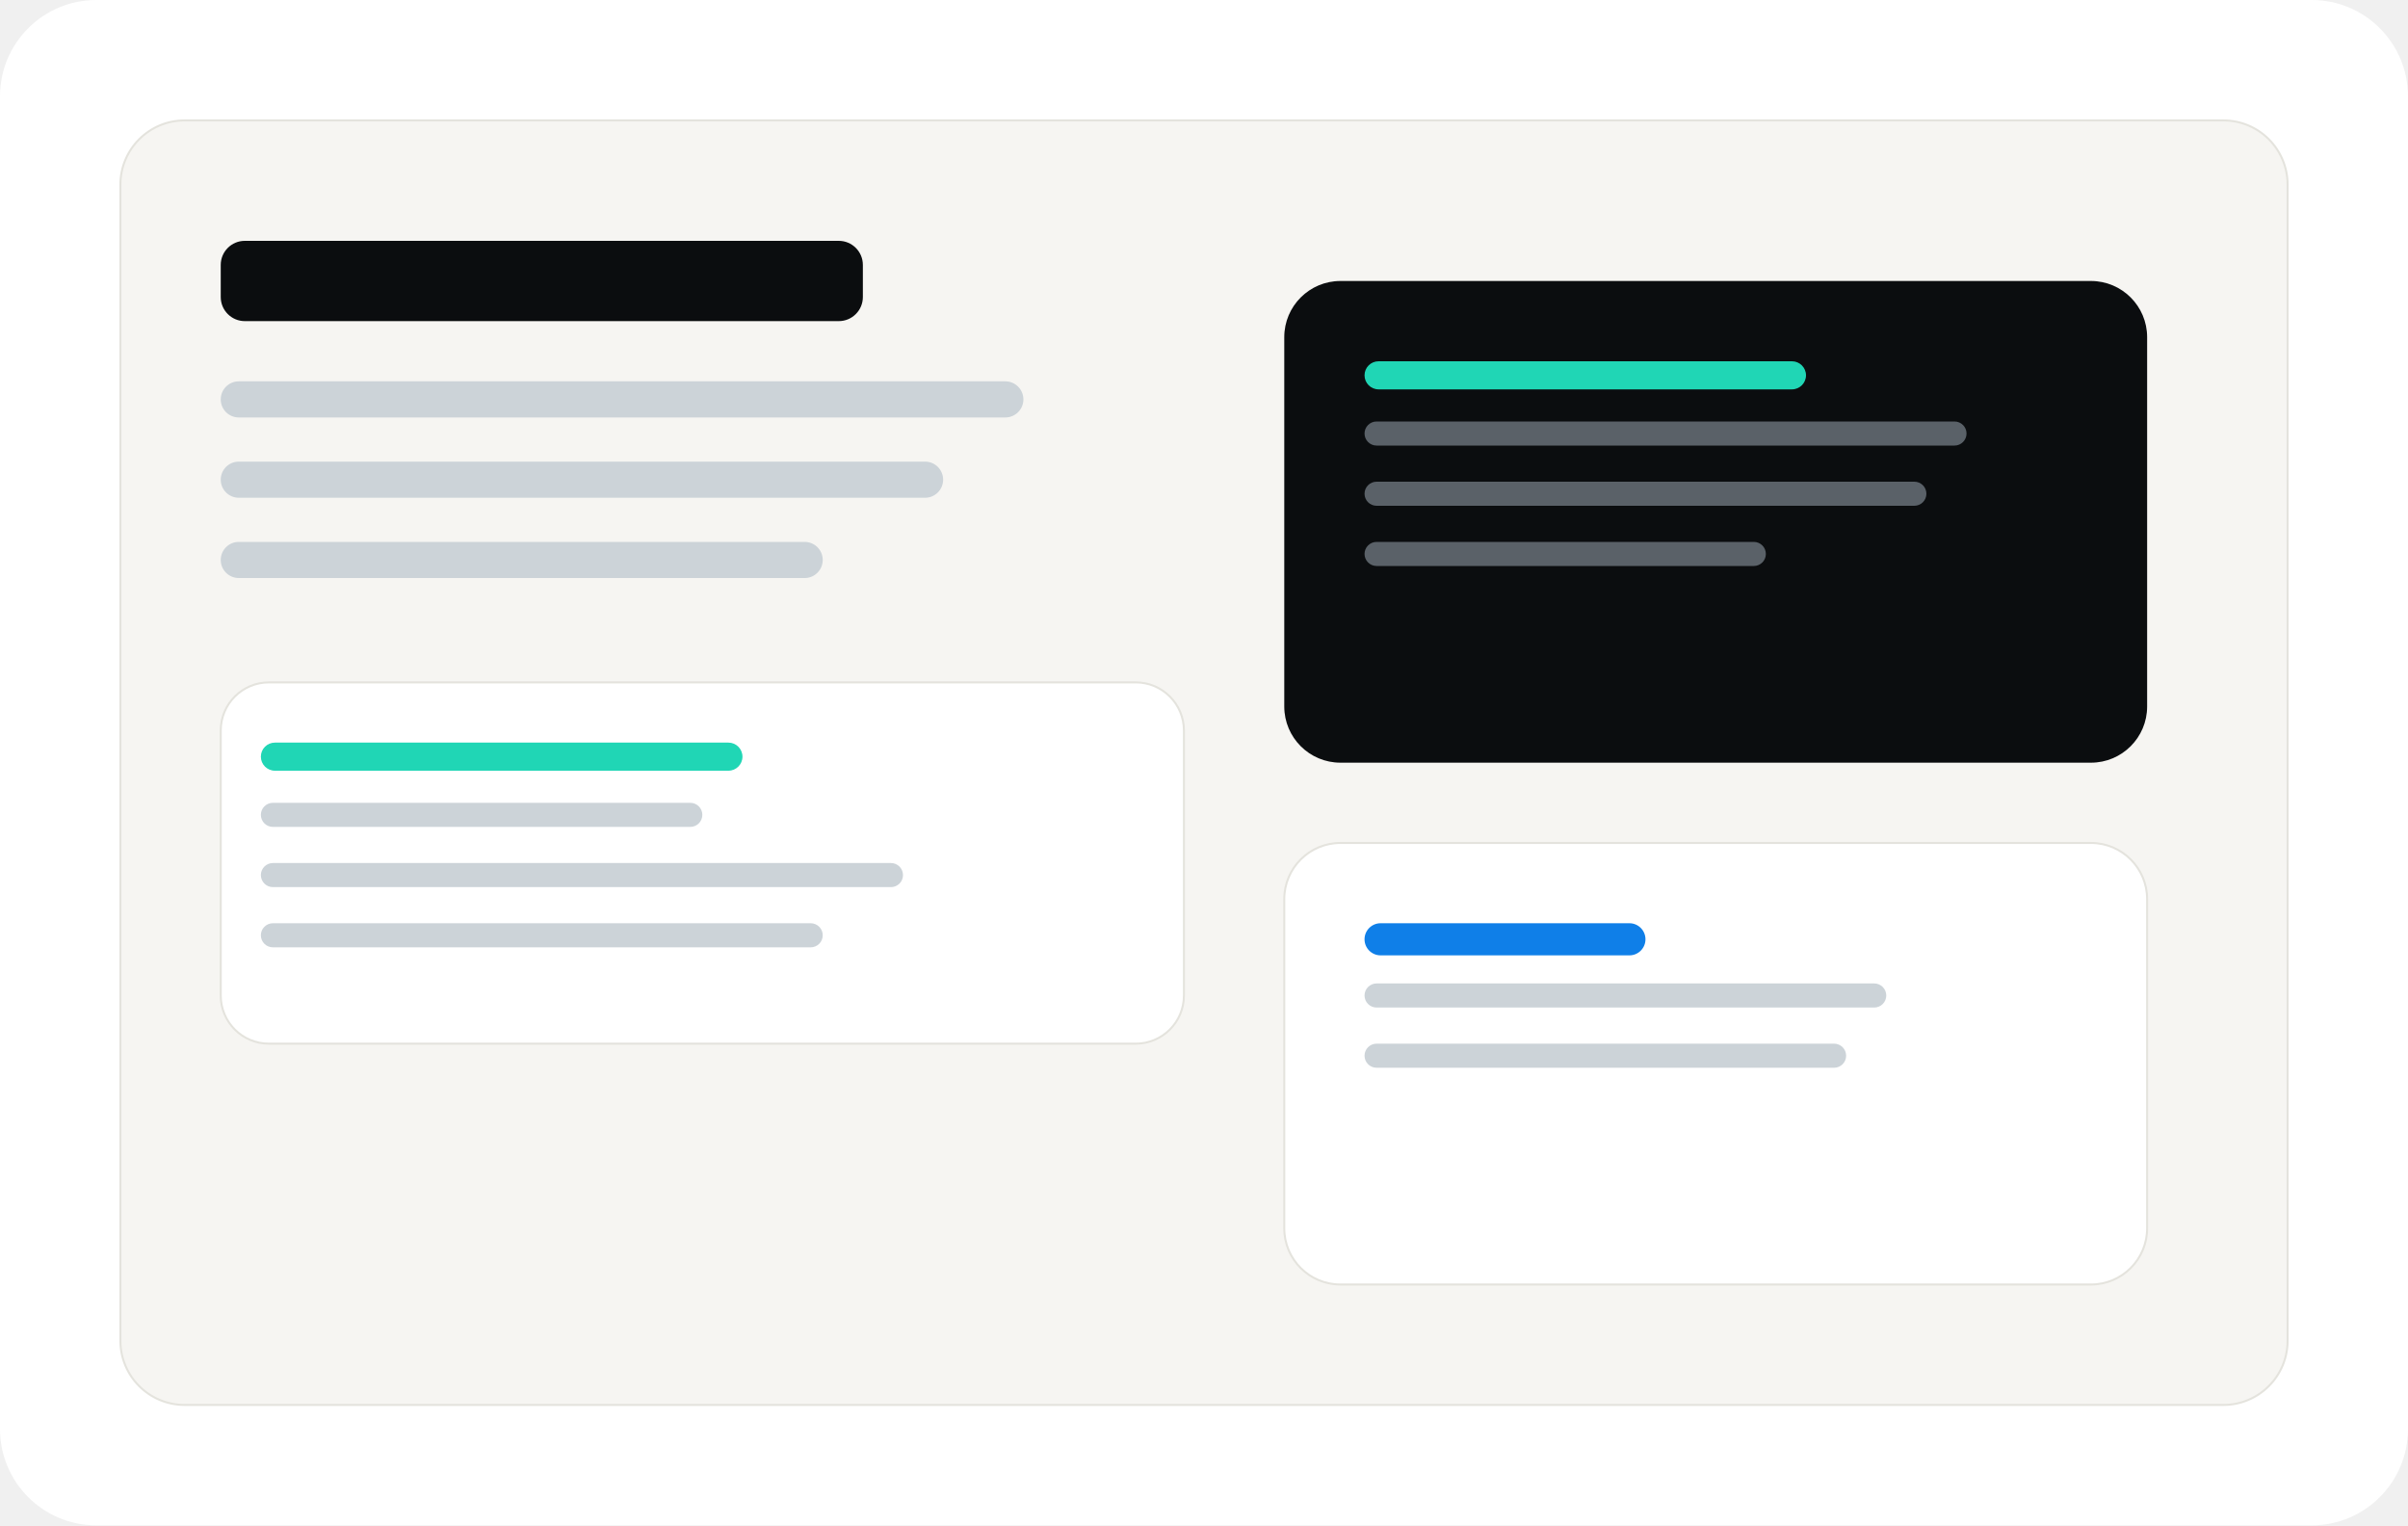
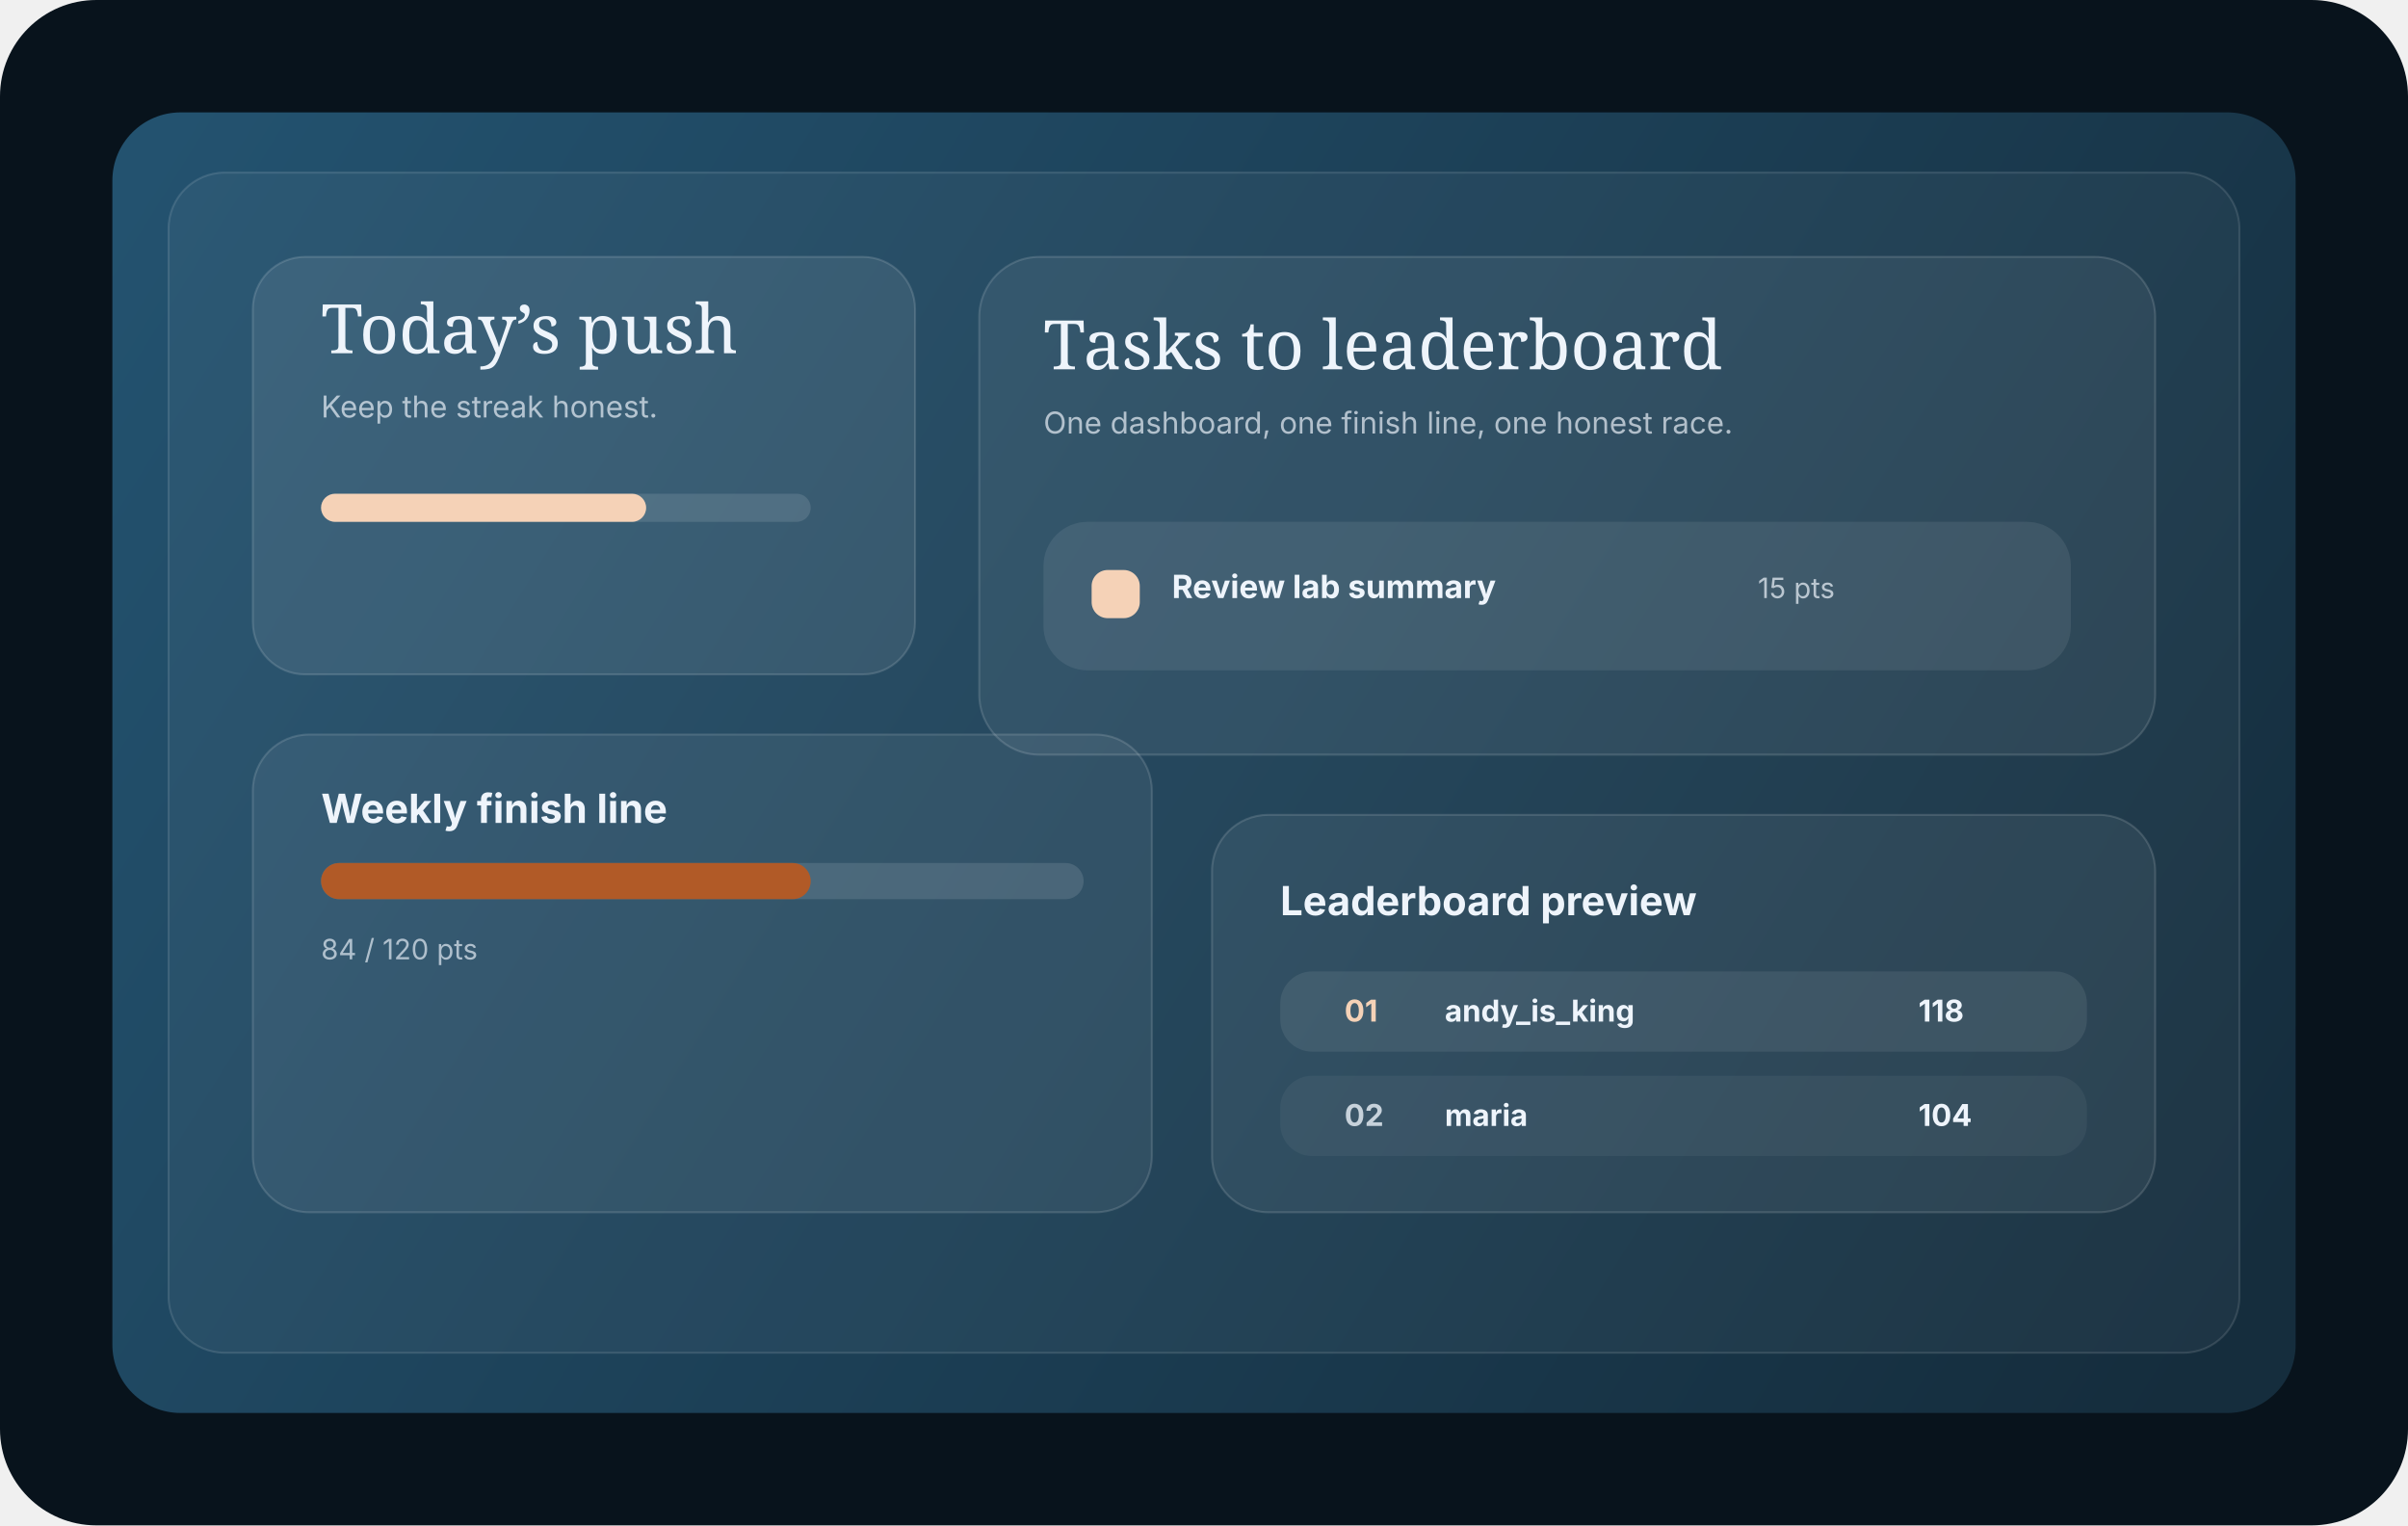
<svg xmlns="http://www.w3.org/2000/svg" width="1200" height="760" viewBox="0 0 1200 760" fill="none">
-   <rect width="1200" height="760" rx="48" fill="#FFFFFF" />
-   <rect x="60" y="60" width="1080" height="640" rx="32" fill="#F6F5F2" stroke="#E4E3DD" />
-   <rect x="110" y="120" width="320" height="40" rx="12" fill="#0B0D0F" />
-   <rect x="110" y="190" width="400" height="18" rx="9" fill="#CCD3D8" />
-   <rect x="110" y="230" width="360" height="18" rx="9" fill="#CCD3D8" />
-   <rect x="110" y="270" width="300" height="18" rx="9" fill="#CCD3D8" />
-   <rect x="110" y="340" width="480" height="180" rx="24" fill="#FFFFFF" stroke="#E4E3DD" />
-   <rect x="130" y="370" width="240" height="14" rx="7" fill="#20D6B5" />
-   <rect x="130" y="400" width="220" height="12" rx="6" fill="#CCD3D8" />
-   <rect x="130" y="430" width="320" height="12" rx="6" fill="#CCD3D8" />
-   <rect x="130" y="460" width="280" height="12" rx="6" fill="#CCD3D8" />
-   <rect x="640" y="140" width="430" height="240" rx="28" fill="#0B0D0F" />
-   <rect x="680" y="180" width="220" height="14" rx="7" fill="#20D6B5" />
-   <rect x="680" y="210" width="300" height="12" rx="6" fill="#5A6168" />
-   <rect x="680" y="240" width="280" height="12" rx="6" fill="#5A6168" />
-   <rect x="680" y="270" width="200" height="12" rx="6" fill="#5A6168" />
-   <rect x="640" y="420" width="430" height="220" rx="28" fill="#FFFFFF" stroke="#E4E3DD" />
-   <rect x="680" y="460" width="140" height="16" rx="8" fill="#0F7FE8" />
-   <rect x="680" y="490" width="260" height="12" rx="6" fill="#CCD3D8" />
-   <rect x="680" y="520" width="240" height="12" rx="6" fill="#CCD3D8" />
+   <defs>
+     <linearGradient id="heroBg" x1="86" y1="60" x2="1090" y2="688" gradientUnits="userSpaceOnUse">
+       <stop stop-color="#23526F" />
+       <stop offset="1" stop-color="#152D3D" />
+     </linearGradient>
+   </defs>
+   <rect width="1200" height="760" rx="48" fill="#08131C" />
+   <rect x="56" y="56" width="1088" height="648" rx="34" fill="url(#heroBg)" />
+   <rect x="84" y="86" width="1032" height="588" rx="28" fill="rgba(255,255,255,0.04)" stroke="rgba(255,255,255,0.12)" />
+   <rect x="126" y="128" width="330" height="208" rx="26" fill="rgba(255,255,255,0.08)" stroke="rgba(255,255,255,0.14)" />
+   <rect x="488" y="128" width="586" height="248" rx="30" fill="rgba(255,255,255,0.06)" stroke="rgba(255,255,255,0.14)" />
+   <rect x="126" y="366" width="448" height="238" rx="28" fill="rgba(255,255,255,0.06)" stroke="rgba(255,255,255,0.14)" />
+   <rect x="604" y="406" width="470" height="198" rx="28" fill="rgba(255,255,255,0.06)" stroke="rgba(255,255,255,0.14)" />
+   <text x="160" y="176" fill="#EEF4FB" font-family="Instrument Serif, serif" font-size="34">Today’s push</text>
+   <text x="160" y="208" fill="rgba(238,244,251,0.68)" font-family="Inter, sans-serif" font-size="15">Keep the streak honest.</text>
+   <rect x="160" y="246" width="244" height="14" rx="7" fill="rgba(255,255,255,0.12)" />
+   <rect x="160" y="246" width="162" height="14" rx="7" fill="#F5D2B7" />
+   <text x="520" y="184" fill="#EEF4FB" font-family="Instrument Serif, serif" font-size="34">Tasks to leaderboard</text>
+   <text x="520" y="216" fill="rgba(238,244,251,0.68)" font-family="Inter, sans-serif" font-size="15">One dashboard, one finish line, one honest race.</text>
+   <rect x="520" y="260" width="512" height="74" rx="22" fill="rgba(255,255,255,0.08)" />
+   <rect x="544" y="284" width="24" height="24" rx="8" fill="#F5D2B7" />
+   <text x="584" y="298" fill="#EEF4FB" font-family="Inter, sans-serif" font-size="16" font-weight="700">Review lab summary</text>
+   <text x="876" y="298" fill="rgba(238,244,251,0.7)" font-family="Inter, sans-serif" font-size="14">15 pts</text>
+   <rect x="160" y="430" width="380" height="18" rx="9" fill="rgba(255,255,255,0.12)" />
+   <rect x="160" y="430" width="244" height="18" rx="9" fill="#B15A27" />
+   <text x="160" y="410" fill="#EEF4FB" font-family="Inter, sans-serif" font-size="20" font-weight="700">Weekly finish line</text>
+   <text x="160" y="478" fill="rgba(238,244,251,0.66)" font-family="Inter, sans-serif" font-size="14">84 / 120 pts</text>
+   <text x="638" y="456" fill="#EEF4FB" font-family="Inter, sans-serif" font-size="20" font-weight="700">Leaderboard preview</text>
+   <rect x="638" y="484" width="402" height="40" rx="16" fill="rgba(255,255,255,0.08)" />
+   <rect x="638" y="536" width="402" height="40" rx="16" fill="rgba(255,255,255,0.05)" />
+   <text x="670" y="509" fill="#F5D2B7" font-family="Inter, sans-serif" font-size="15" font-weight="700">01</text>
+   <text x="720" y="509" fill="#EEF4FB" font-family="Inter, sans-serif" font-size="15" font-weight="700">andy_is_king</text>
+   <text x="956" y="509" fill="#EEF4FB" font-family="Inter, sans-serif" font-size="15" font-weight="700">118</text>
+   <text x="670" y="561" fill="rgba(238,244,251,0.78)" font-family="Inter, sans-serif" font-size="15" font-weight="700">02</text>
+   <text x="720" y="561" fill="#EEF4FB" font-family="Inter, sans-serif" font-size="15" font-weight="700">maria</text>
+   <text x="956" y="561" fill="#EEF4FB" font-family="Inter, sans-serif" font-size="15" font-weight="700">104</text>
</svg>
